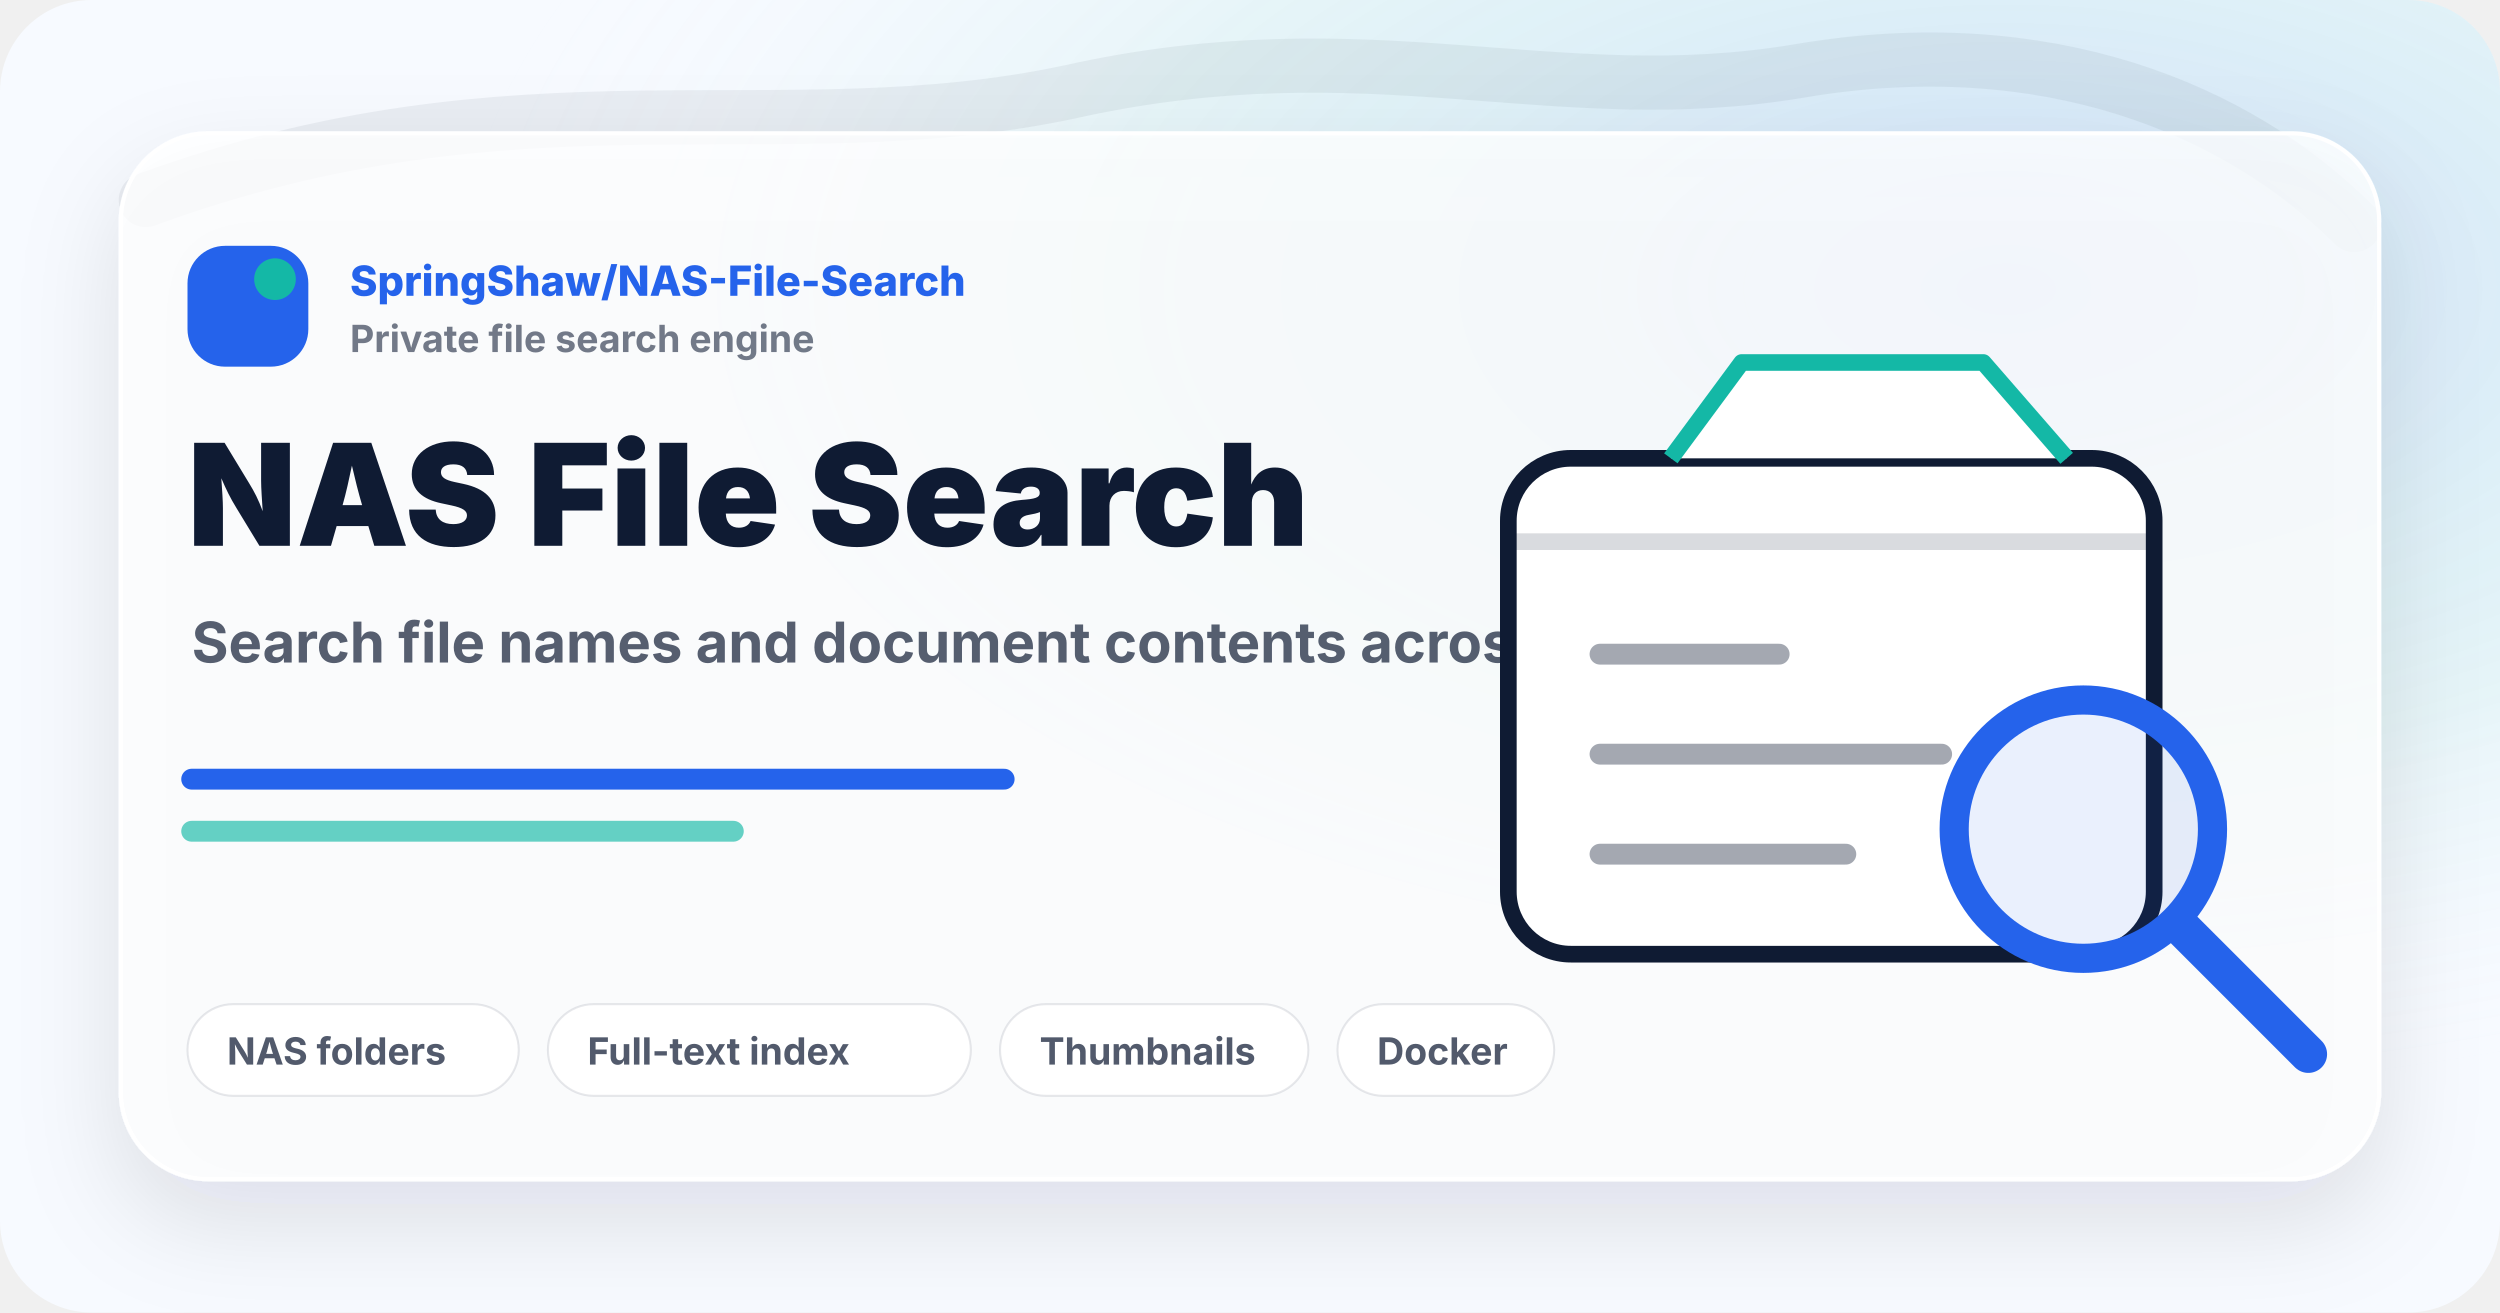
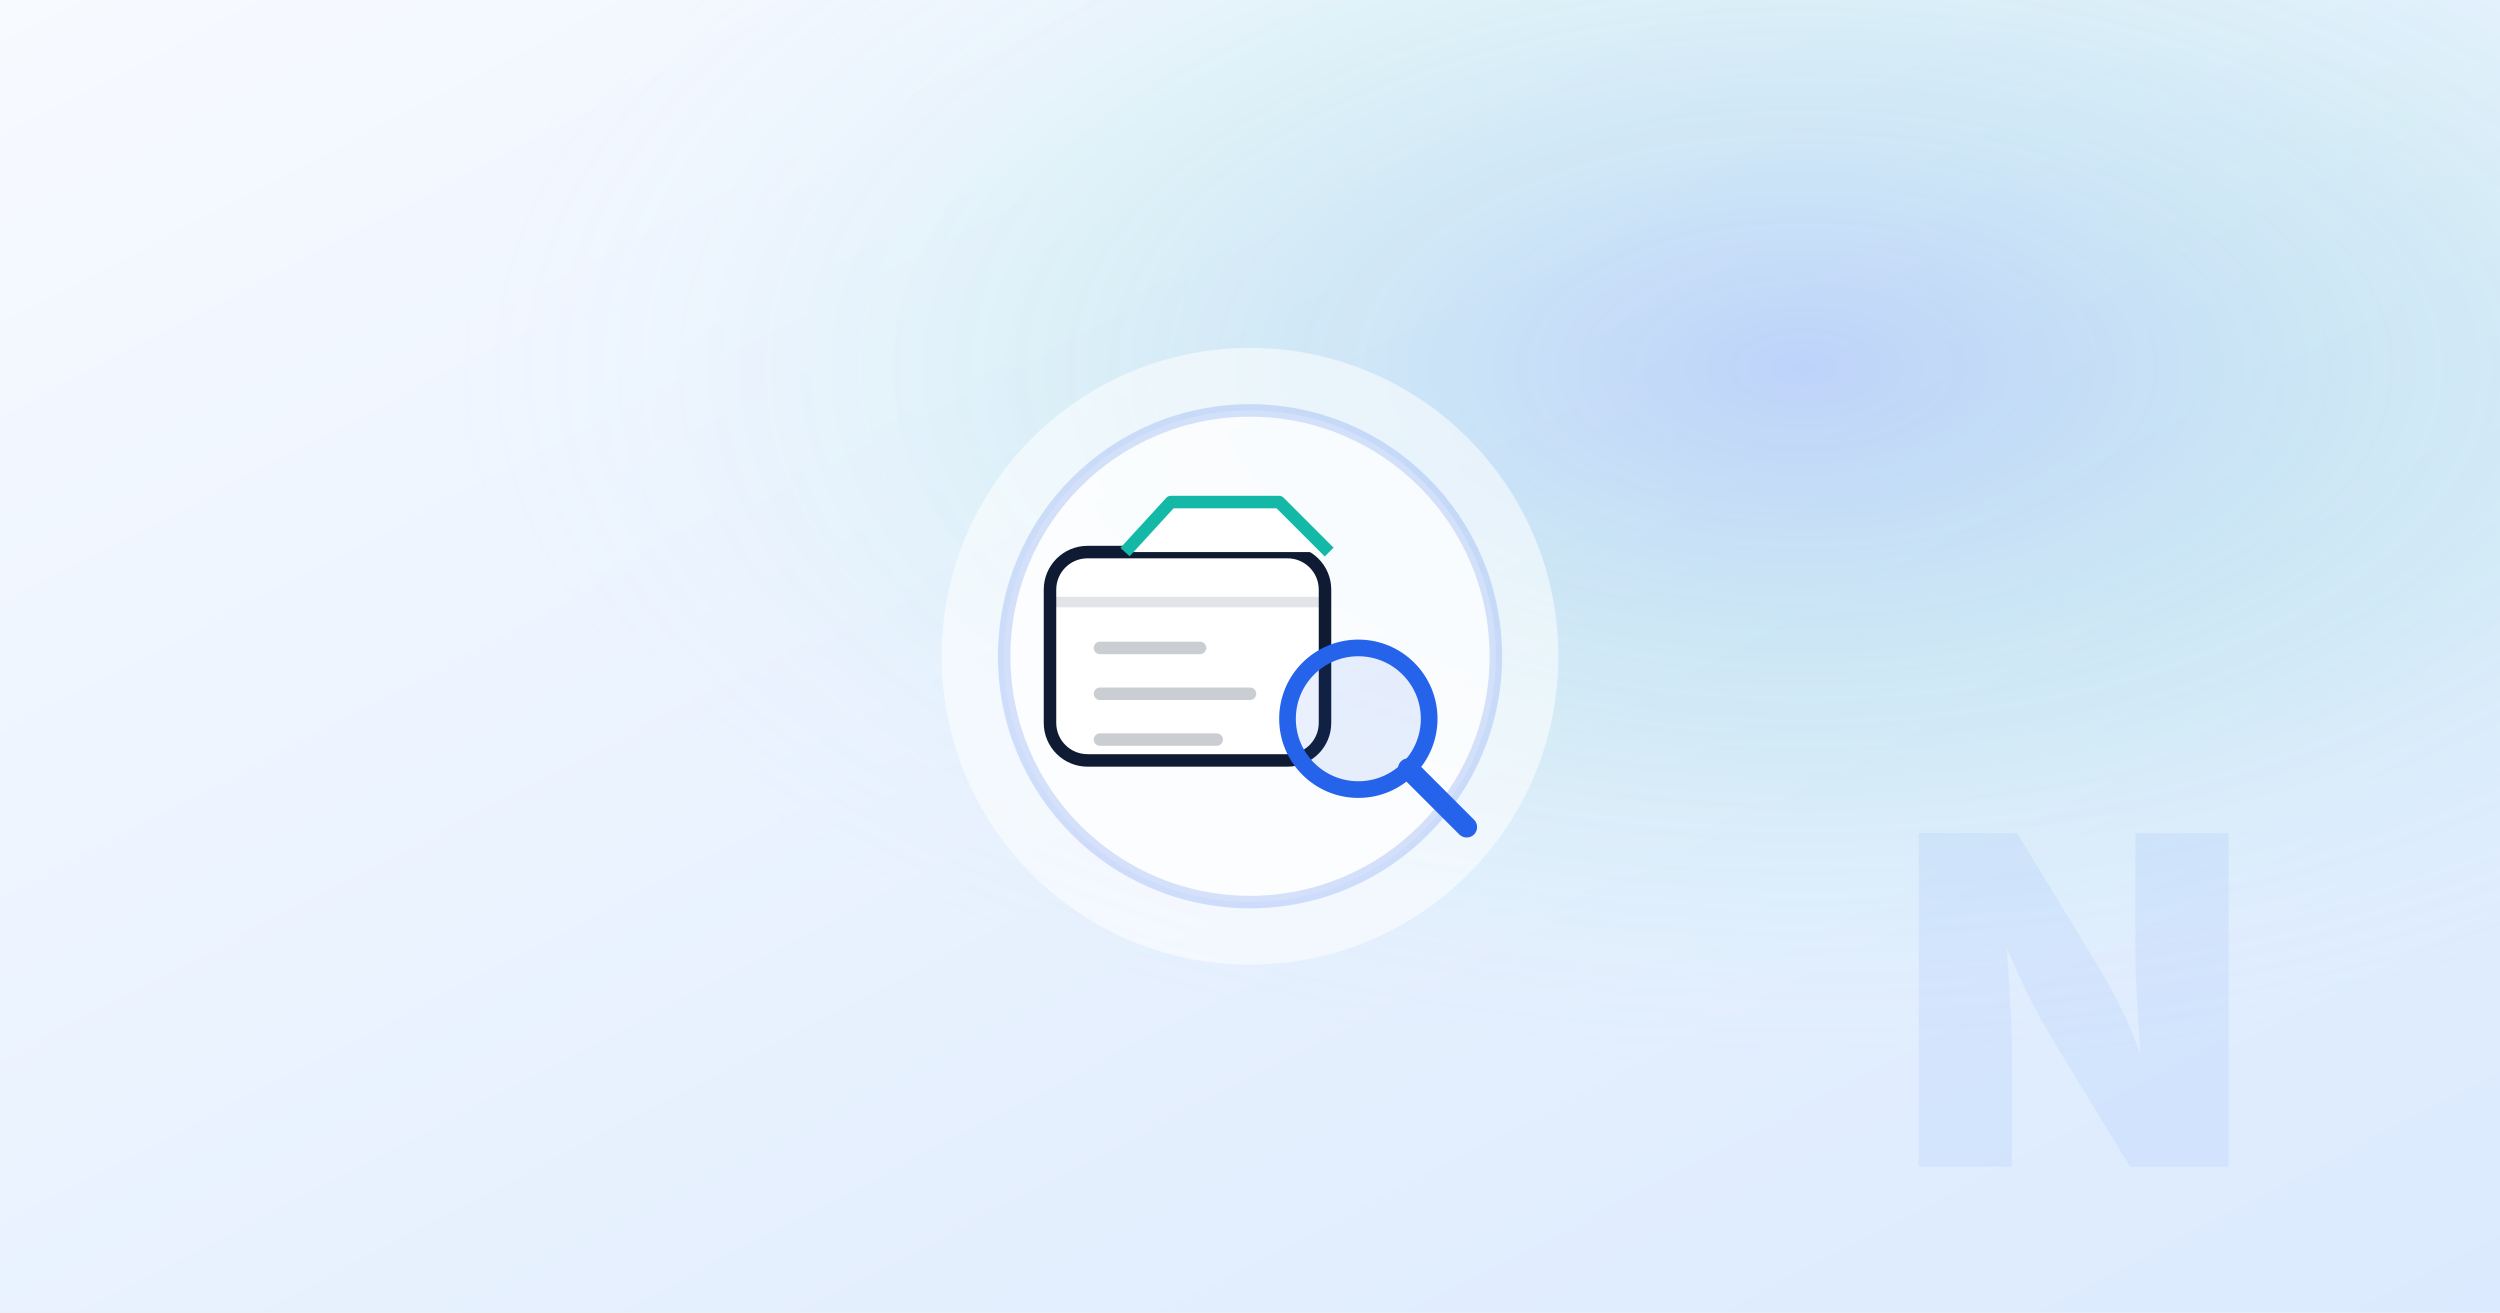
- <svg xmlns="http://www.w3.org/2000/svg" width="1200" height="630" viewBox="0 0 1200 630" role="img" aria-labelledby="title desc">
+ <svg xmlns="http://www.w3.org/2000/svg" width="1200" height="630" viewBox="0 0 1200 630" role="img" aria-labelledby="title">
  <defs>
-     <radialGradient id="softGlow" cx="80%" cy="22%" r="62%">
-       <stop offset="0" stop-color="#2563EB" stop-opacity=".18" />
-       <stop offset=".58" stop-color="#14B8A6" stop-opacity=".08" />
+     <linearGradient id="bg" x1="0" y1="0" x2="1" y2="1">
+       <stop offset="0" stop-color="#F7FAFF" />
+       <stop offset="1" stop-color="#DBEAFE" />
+     </linearGradient>
+     <radialGradient id="glow" cx="72%" cy="28%" r="55%">
+       <stop offset="0" stop-color="#2563EB" stop-opacity=".22" />
+       <stop offset=".55" stop-color="#14B8A6" stop-opacity=".08" />
      <stop offset="1" stop-color="#F7FAFF" stop-opacity="0" />
    </radialGradient>
-     <filter id="shadow" x="-20%" y="-20%" width="140%" height="140%">
-       <feDropShadow dx="0" dy="20" stdDeviation="24" flood-color="#0F1B33" flood-opacity=".14" />
-     </filter>
  </defs>
-   <rect width="1200" height="630" rx="44" fill="#F7FAFF" />
-   <rect width="1200" height="630" rx="44" fill="url(#softGlow)" />
-   <path d="M70 96 C250 30 374 74 514 44 C658 12 746 54 864 34 C982 14 1074 52 1130 108" fill="none" stroke="#0F1B33" stroke-opacity=".055" stroke-width="26" stroke-linecap="round" />
-   <g filter="url(#shadow)">
-     <rect x="58" y="64" width="1084" height="502" rx="42" fill="white" fill-opacity=".76" stroke="white" stroke-width="2" />
+   <rect width="1200" height="630" fill="url(#bg)" />
+   <rect width="1200" height="630" fill="url(#glow)" />
+   <g transform="translate(600 315)">
+     <circle cx="0" cy="0" r="148" fill="#FFFFFF" fill-opacity=".55" />
+     <circle cx="0" cy="0" r="118" fill="#FFFFFF" fill-opacity=".72" stroke="#2563EB" stroke-width="6" stroke-opacity=".18" />
+     <g transform="translate(-96 -78)">
+       <rect x="0" y="28" width="132" height="100" rx="18" fill="#FFFFFF" stroke="#0F1B33" stroke-width="6" />
+       <path d="M0 52 h132" stroke="#0F1B33" stroke-width="5" opacity=".12" />
+       <path d="M24 74 h48 M24 96 h72 M24 118 h56" stroke="#0F1B33" stroke-width="6" stroke-linecap="round" opacity=".22" />
+       <path d="M36 28 l22 -24 h52 l24 24" fill="#FFFFFF" stroke="#14B8A6" stroke-width="6" stroke-linejoin="round" />
+       <circle cx="148" cy="108" r="34" fill="#2563EB18" stroke="#2563EB" stroke-width="8" />
+       <path d="M172 132 l28 28" stroke="#2563EB" stroke-width="10" stroke-linecap="round" />
+     </g>
  </g>
-   <g transform="translate(90 118)">
-     <rect x="0" y="0" width="58" height="58" rx="18" fill="#2563EB" />
-     <circle cx="42" cy="16" r="10" fill="#14B8A6" />
-     <text x="78" y="24" font-family="Inter, Arial, sans-serif" font-size="20" font-weight="800" fill="#2563EB">SpringShaw/NAS-File-Search</text>
-     <text x="78" y="51" font-family="Inter, Arial, sans-serif" font-size="18" font-weight="650" fill="#0F1B33" opacity=".58">Private file search engine</text>
-   </g>
-   <text x="90" y="262" font-family="Inter, Arial, sans-serif" font-size="68" font-weight="900" fill="#0F1B33">NAS File Search</text>
-   <text x="92" y="318" font-family="Inter, Arial, sans-serif" font-size="27" font-weight="650" fill="#0F1B33" opacity=".70">Search file names and document contents across NAS folders</text>
-   <path d="M92 374 h390" stroke="#2563EB" stroke-width="10" stroke-linecap="round" />
-   <path d="M92 399 h260" stroke="#14B8A6" stroke-width="10" stroke-linecap="round" opacity=".65" />
-   <rect x="90" y="482" width="159" height="44" rx="22" fill="white" stroke="#0F1B33" stroke-opacity=".10" />
-   <text x="109" y="511" font-family="Inter, Arial, sans-serif" font-size="18" font-weight="700" fill="#0F1B33" opacity=".72">NAS folders</text>
-   <rect x="263" y="482" width="203" height="44" rx="22" fill="white" stroke="#0F1B33" stroke-opacity=".10" />
-   <text x="282" y="511" font-family="Inter, Arial, sans-serif" font-size="18" font-weight="700" fill="#0F1B33" opacity=".72">Full-text index</text>
-   <rect x="480" y="482" width="148" height="44" rx="22" fill="white" stroke="#0F1B33" stroke-opacity=".10" />
-   <text x="499" y="511" font-family="Inter, Arial, sans-serif" font-size="18" font-weight="700" fill="#0F1B33" opacity=".72">Thumbnails</text>
-   <rect x="642" y="482" width="104" height="44" rx="22" fill="white" stroke="#0F1B33" stroke-opacity=".10" />
-   <text x="661" y="511" font-family="Inter, Arial, sans-serif" font-size="18" font-weight="700" fill="#0F1B33" opacity=".72">Docker</text>
-   <g transform="translate(700 148)">
-     <rect x="24" y="72" width="310" height="238" rx="30" fill="white" stroke="#0F1B33" stroke-width="8" />
-     <path d="M24 112 h310" stroke="#0F1B33" stroke-width="8" opacity=".16" />
-     <path d="M68 166 h86 M68 214 h164 M68 262 h118" stroke="#0F1B33" stroke-width="10" stroke-linecap="round" opacity=".38" />
-     <path d="M102 72 l34 -46 h116 l40 46" fill="white" stroke="#14B8A6" stroke-width="8" stroke-linejoin="round" />
-     <circle cx="300" cy="250" r="62" fill="#2563EB18" stroke="#2563EB" stroke-width="14" />
-     <path d="M346 296 l62 62" stroke="#2563EB" stroke-width="18" stroke-linecap="round" />
-   </g>
+   <text x="1080" y="560" text-anchor="end" font-family="Inter, Arial, sans-serif" font-size="220" font-weight="900" fill="#2563EB" opacity=".07">N</text>
</svg>
